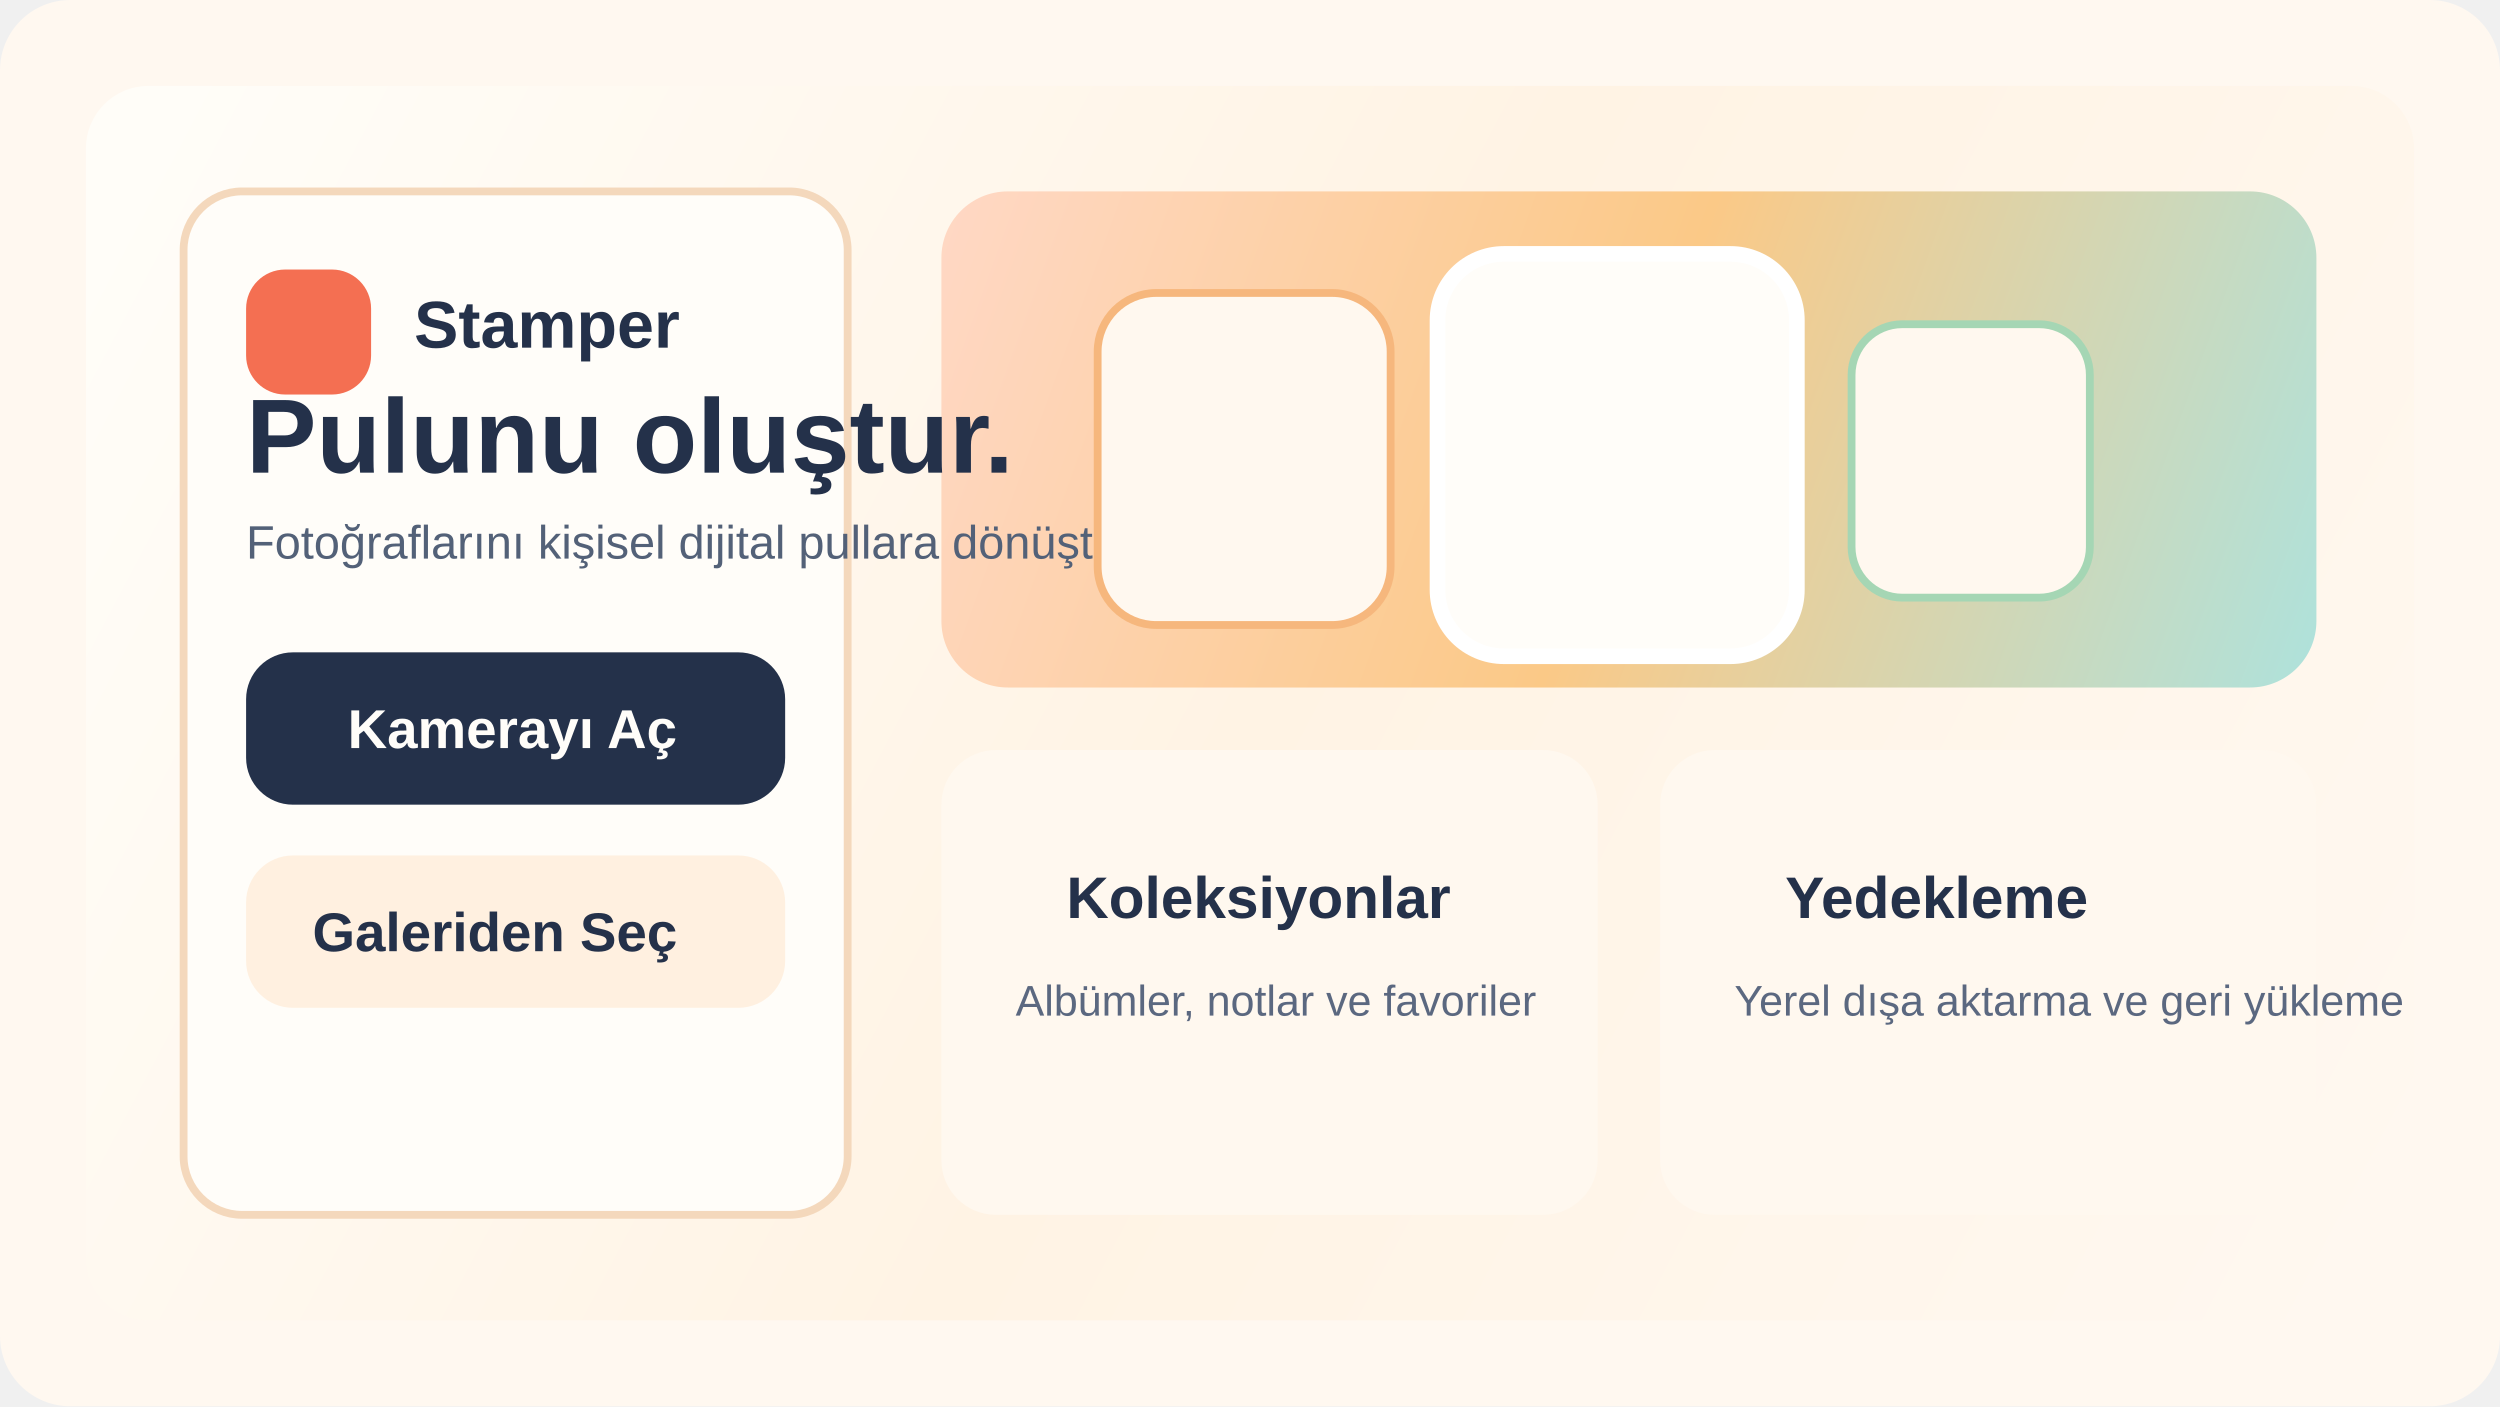
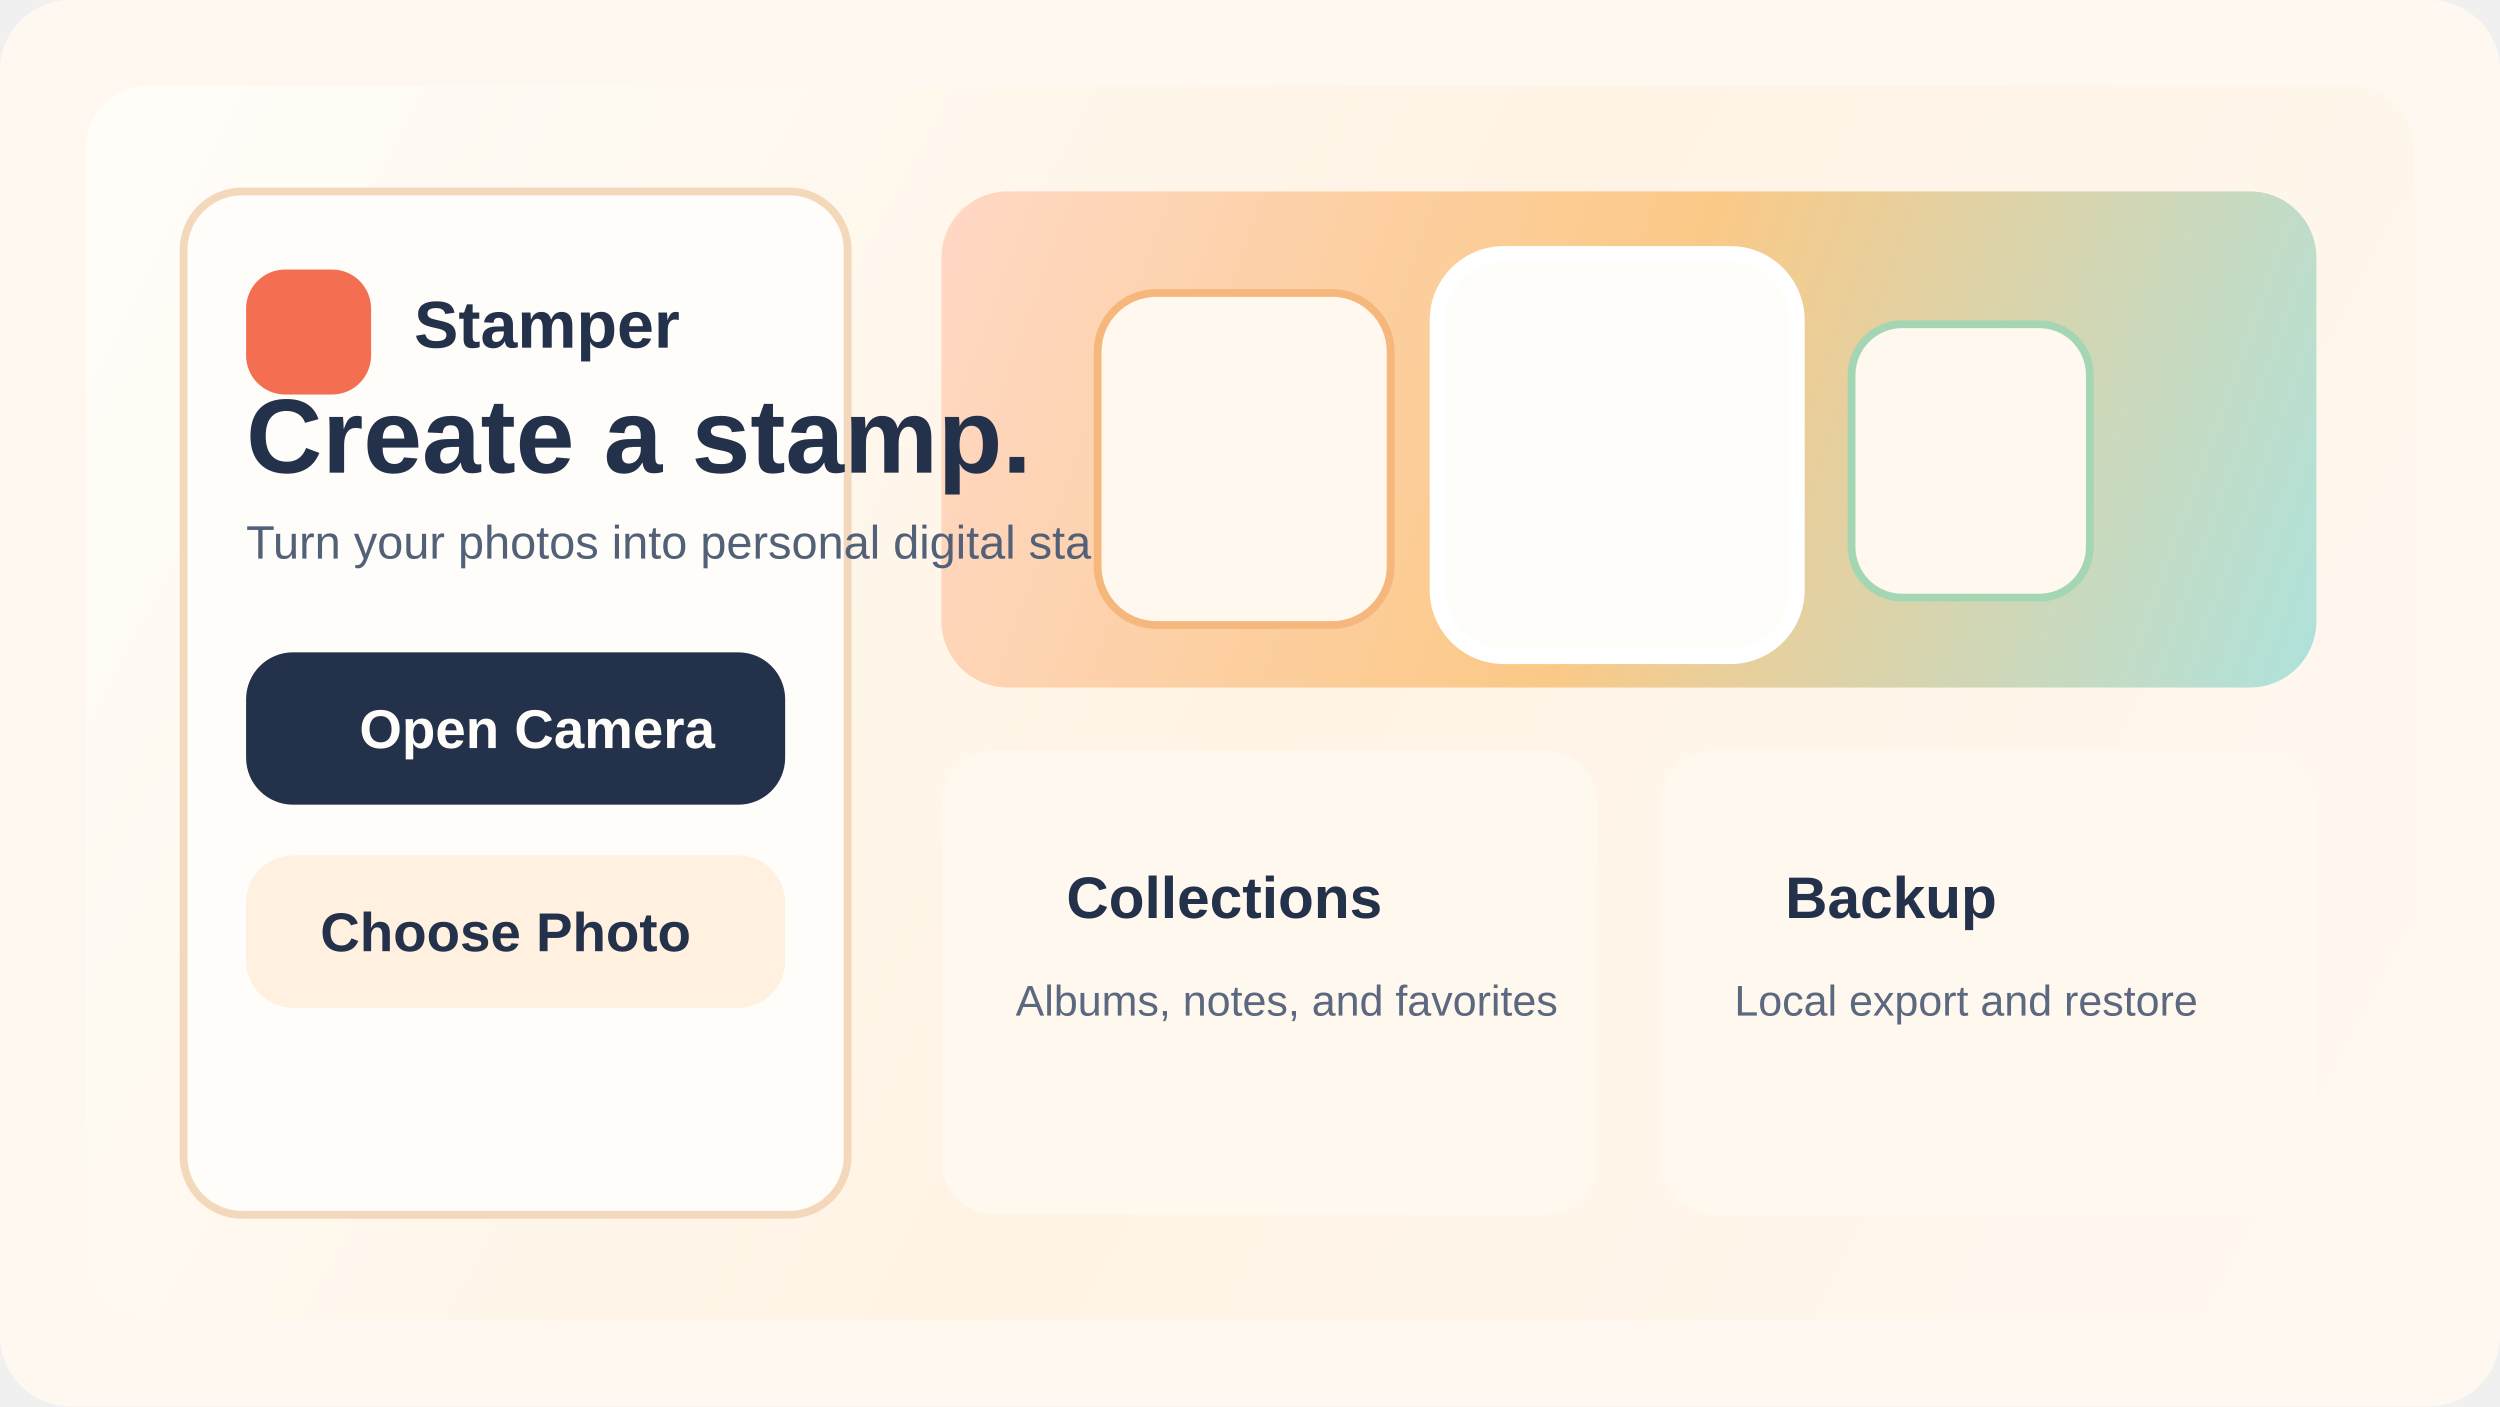
<svg xmlns="http://www.w3.org/2000/svg" width="1280" height="720" viewBox="0 0 1280 720" fill="none">
  <rect width="1280" height="720" rx="36" fill="#FFF8F0" />
  <rect x="44" y="44" width="1192" height="632" rx="32" fill="url(#bg)" />
  <rect x="94" y="98" width="340" height="524" rx="30" fill="#FFFDF9" stroke="#F4D8BC" stroke-width="4" />
  <rect x="482" y="98" width="704" height="254" rx="34" fill="url(#hero)" />
  <rect x="482" y="384" width="336" height="238" rx="28" fill="#FFF8EF" />
  <rect x="850" y="384" width="336" height="238" rx="28" fill="#FFF8EF" />
  <rect x="126" y="138" width="64" height="64" rx="20" fill="#F46F52" />
  <text x="212" y="178" fill="#24314A" font-family="Arial, sans-serif" font-size="34" font-weight="700">Stamper</text>
-   <text x="126" y="242" fill="#24314A" font-family="Arial, sans-serif" font-size="54" font-weight="800">Pulunu oluştur.</text>
-   <text x="126" y="286" fill="#536178" font-family="Arial, sans-serif" font-size="24">Fotoğraflarını kişisel dijital pullara dönüştür.</text>
+   <text x="126" y="242" fill="#24314A" font-family="Arial, sans-serif" font-size="54" font-weight="800">Create a stamp.</text>
+   <text x="126" y="286" fill="#536178" font-family="Arial, sans-serif" font-size="24">Turn your photos into personal digital stamps.</text>
  <rect x="126" y="334" width="276" height="78" rx="24" fill="#24314A" />
-   <text x="178" y="383" fill="#FFFDF9" font-family="Arial, sans-serif" font-size="28" font-weight="700">Kamerayı Aç</text>
+   <text x="184" y="383" fill="#FFFDF9" font-family="Arial, sans-serif" font-size="28" font-weight="700">Open Camera</text>
  <rect x="126" y="438" width="276" height="78" rx="24" fill="#FFF0E0" />
-   <text x="160" y="487" fill="#24314A" font-family="Arial, sans-serif" font-size="28" font-weight="700">Galeriden Seç</text>
+   <text x="164" y="487" fill="#24314A" font-family="Arial, sans-serif" font-size="28" font-weight="700">Choose Photo</text>
  <rect x="562" y="150" width="150" height="170" rx="30" fill="#FFF8EF" stroke="#F6B77D" stroke-width="4" />
  <rect x="736" y="130" width="184" height="206" rx="34" fill="#FFFDF9" stroke="#FFFFFF" stroke-width="8" />
  <rect x="948" y="166" width="122" height="140" rx="26" fill="#FFF8EF" stroke="#A5D6B4" stroke-width="4" />
-   <text x="546" y="470" fill="#24314A" font-family="Arial, sans-serif" font-size="30" font-weight="700">Koleksiyonlar</text>
-   <text x="914" y="470" fill="#24314A" font-family="Arial, sans-serif" font-size="30" font-weight="700">Yedekleme</text>
-   <text x="520" y="520" fill="#5B6880" font-family="Arial, sans-serif" font-size="22">Albümler, notlar ve favoriler</text>
-   <text x="888" y="520" fill="#5B6880" font-family="Arial, sans-serif" font-size="22">Yerel dışa aktarma ve geri yükleme</text>
+   <text x="546" y="470" fill="#24314A" font-family="Arial, sans-serif" font-size="30" font-weight="700">Collections</text>
+   <text x="914" y="470" fill="#24314A" font-family="Arial, sans-serif" font-size="30" font-weight="700">Backup</text>
+   <text x="520" y="520" fill="#5B6880" font-family="Arial, sans-serif" font-size="22">Albums, notes, and favorites</text>
+   <text x="888" y="520" fill="#5B6880" font-family="Arial, sans-serif" font-size="22">Local export and restore</text>
  <defs>
    <linearGradient id="bg" x1="80" y1="64" x2="1208" y2="660" gradientUnits="userSpaceOnUse">
      <stop stop-color="#FFFDF8" />
      <stop offset="0.5" stop-color="#FFF3E4" />
      <stop offset="1" stop-color="#FFF8F0" />
    </linearGradient>
    <linearGradient id="hero" x1="482" y1="98" x2="1186" y2="352" gradientUnits="userSpaceOnUse">
      <stop stop-color="#FFD8C5" />
      <stop offset="0.5" stop-color="#FBC987" />
      <stop offset="1" stop-color="#AEE2DC" />
    </linearGradient>
  </defs>
</svg>
